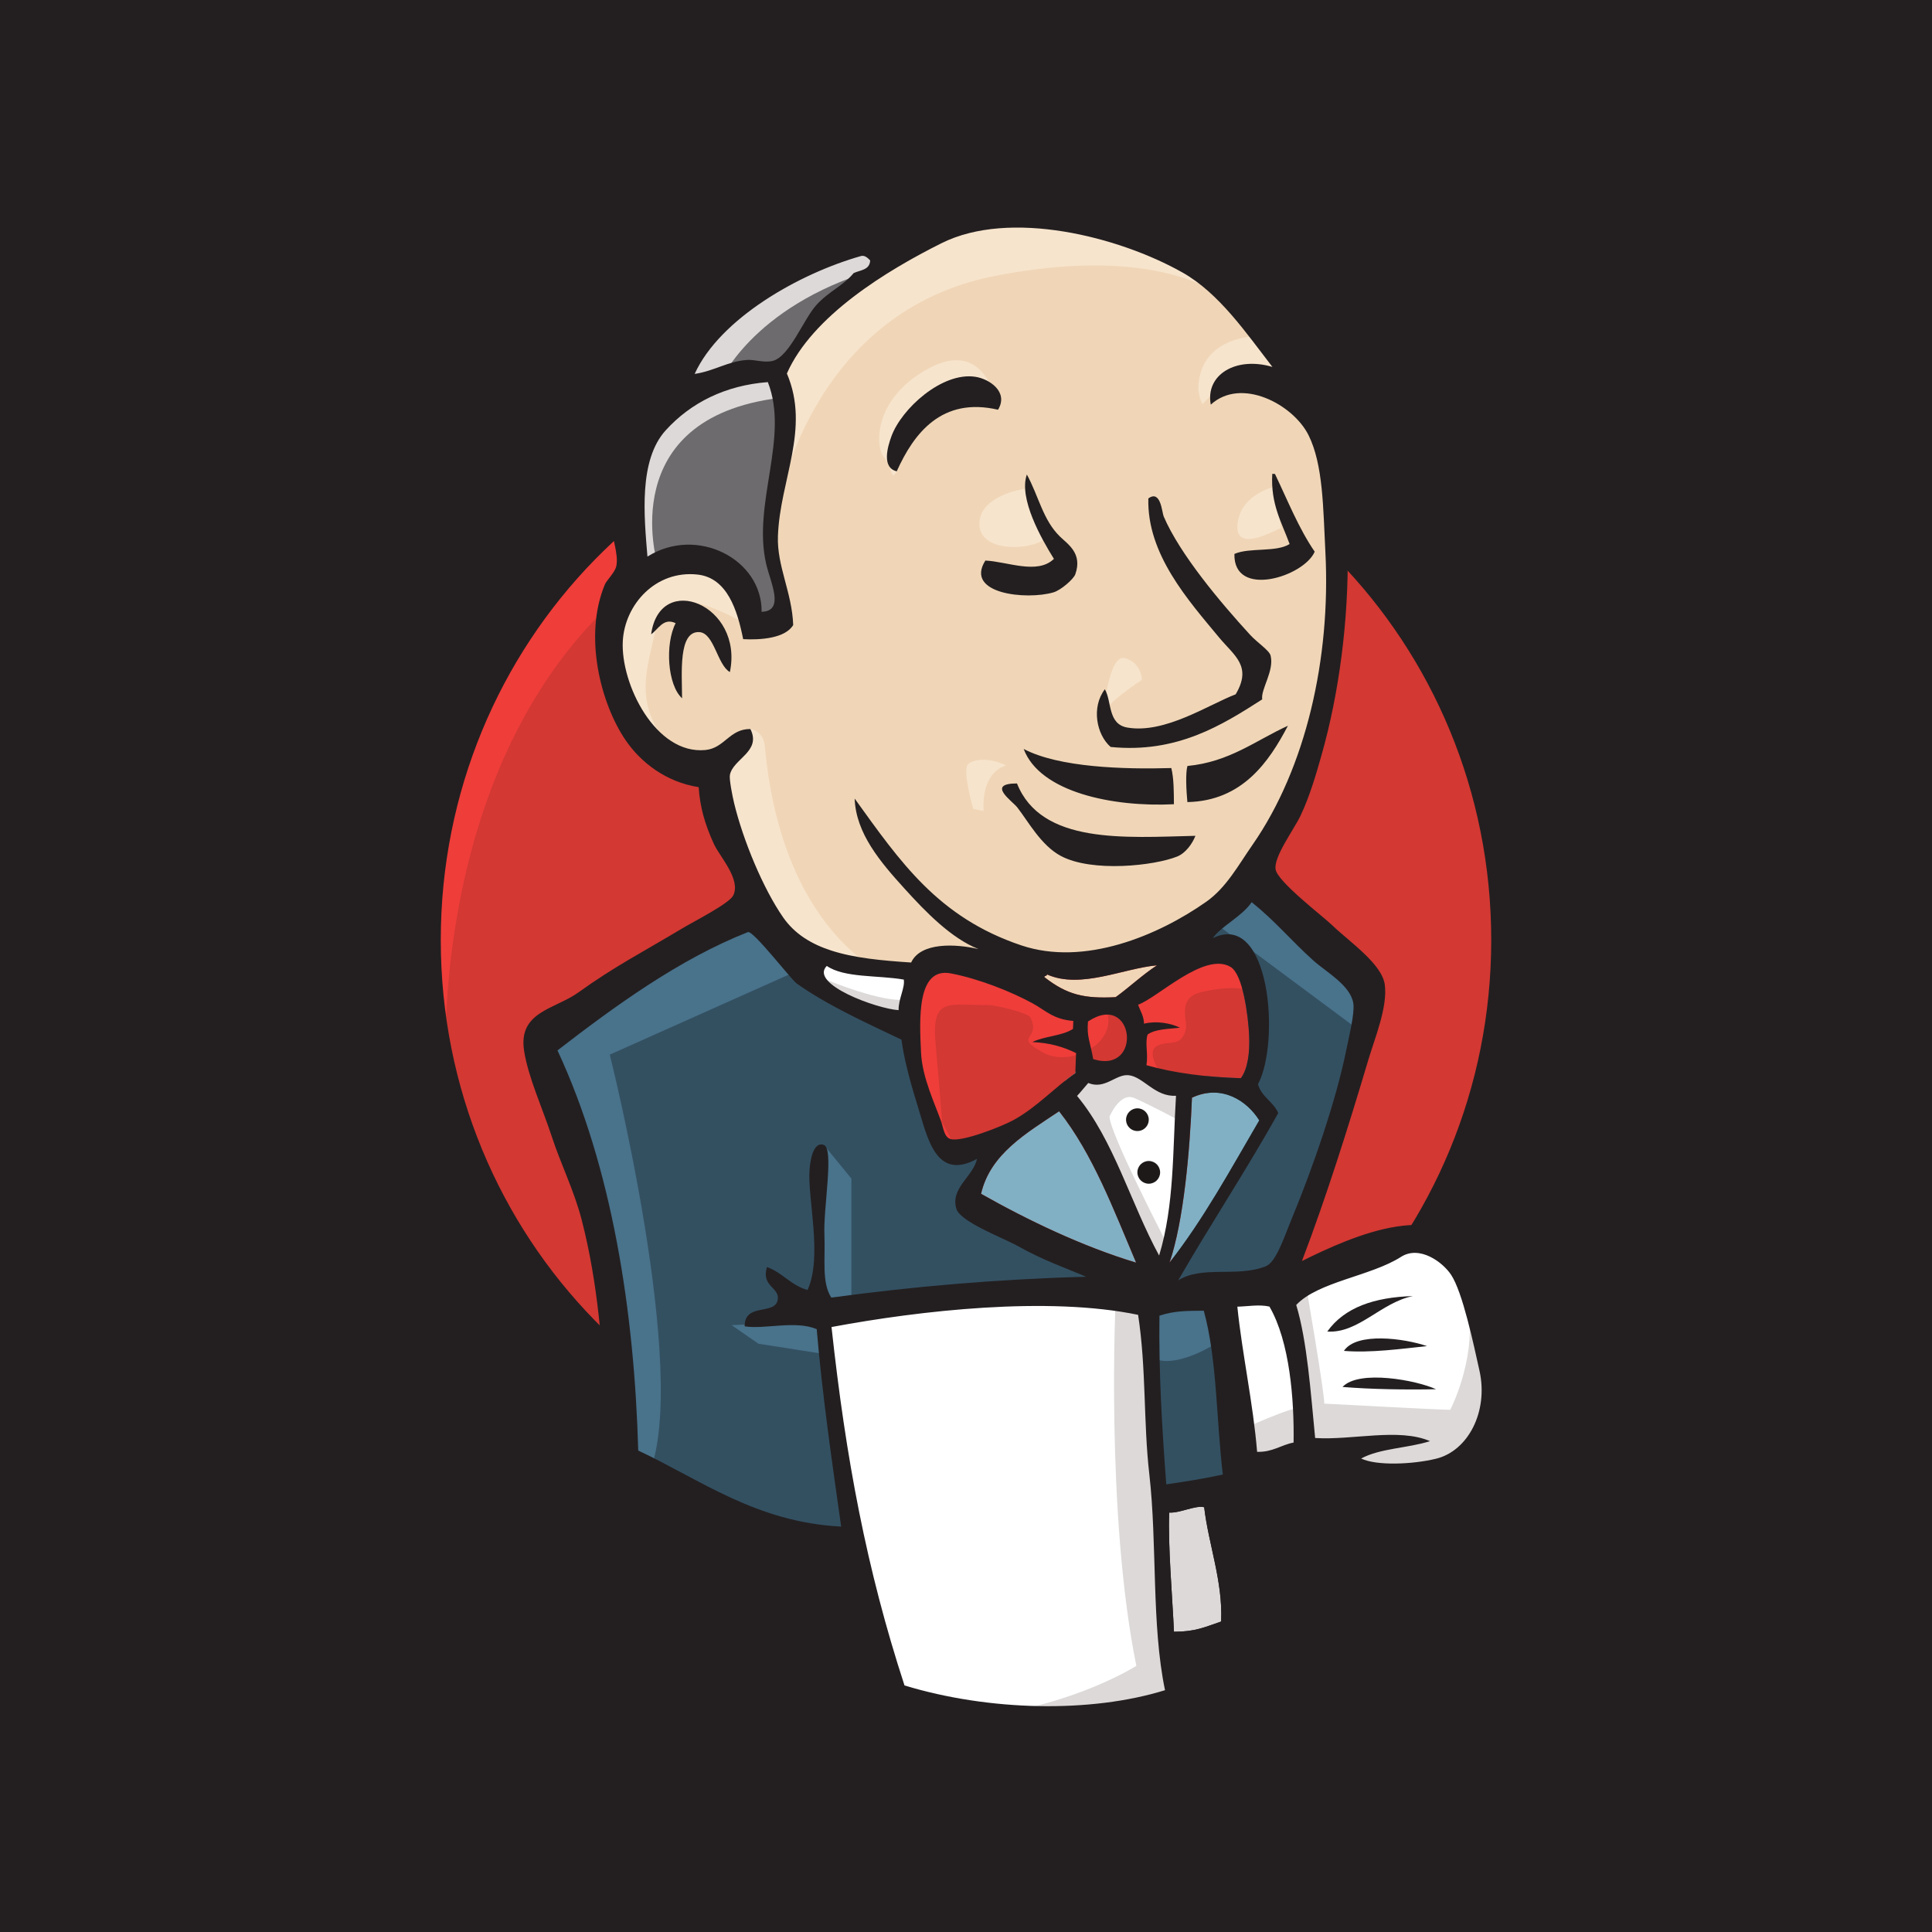
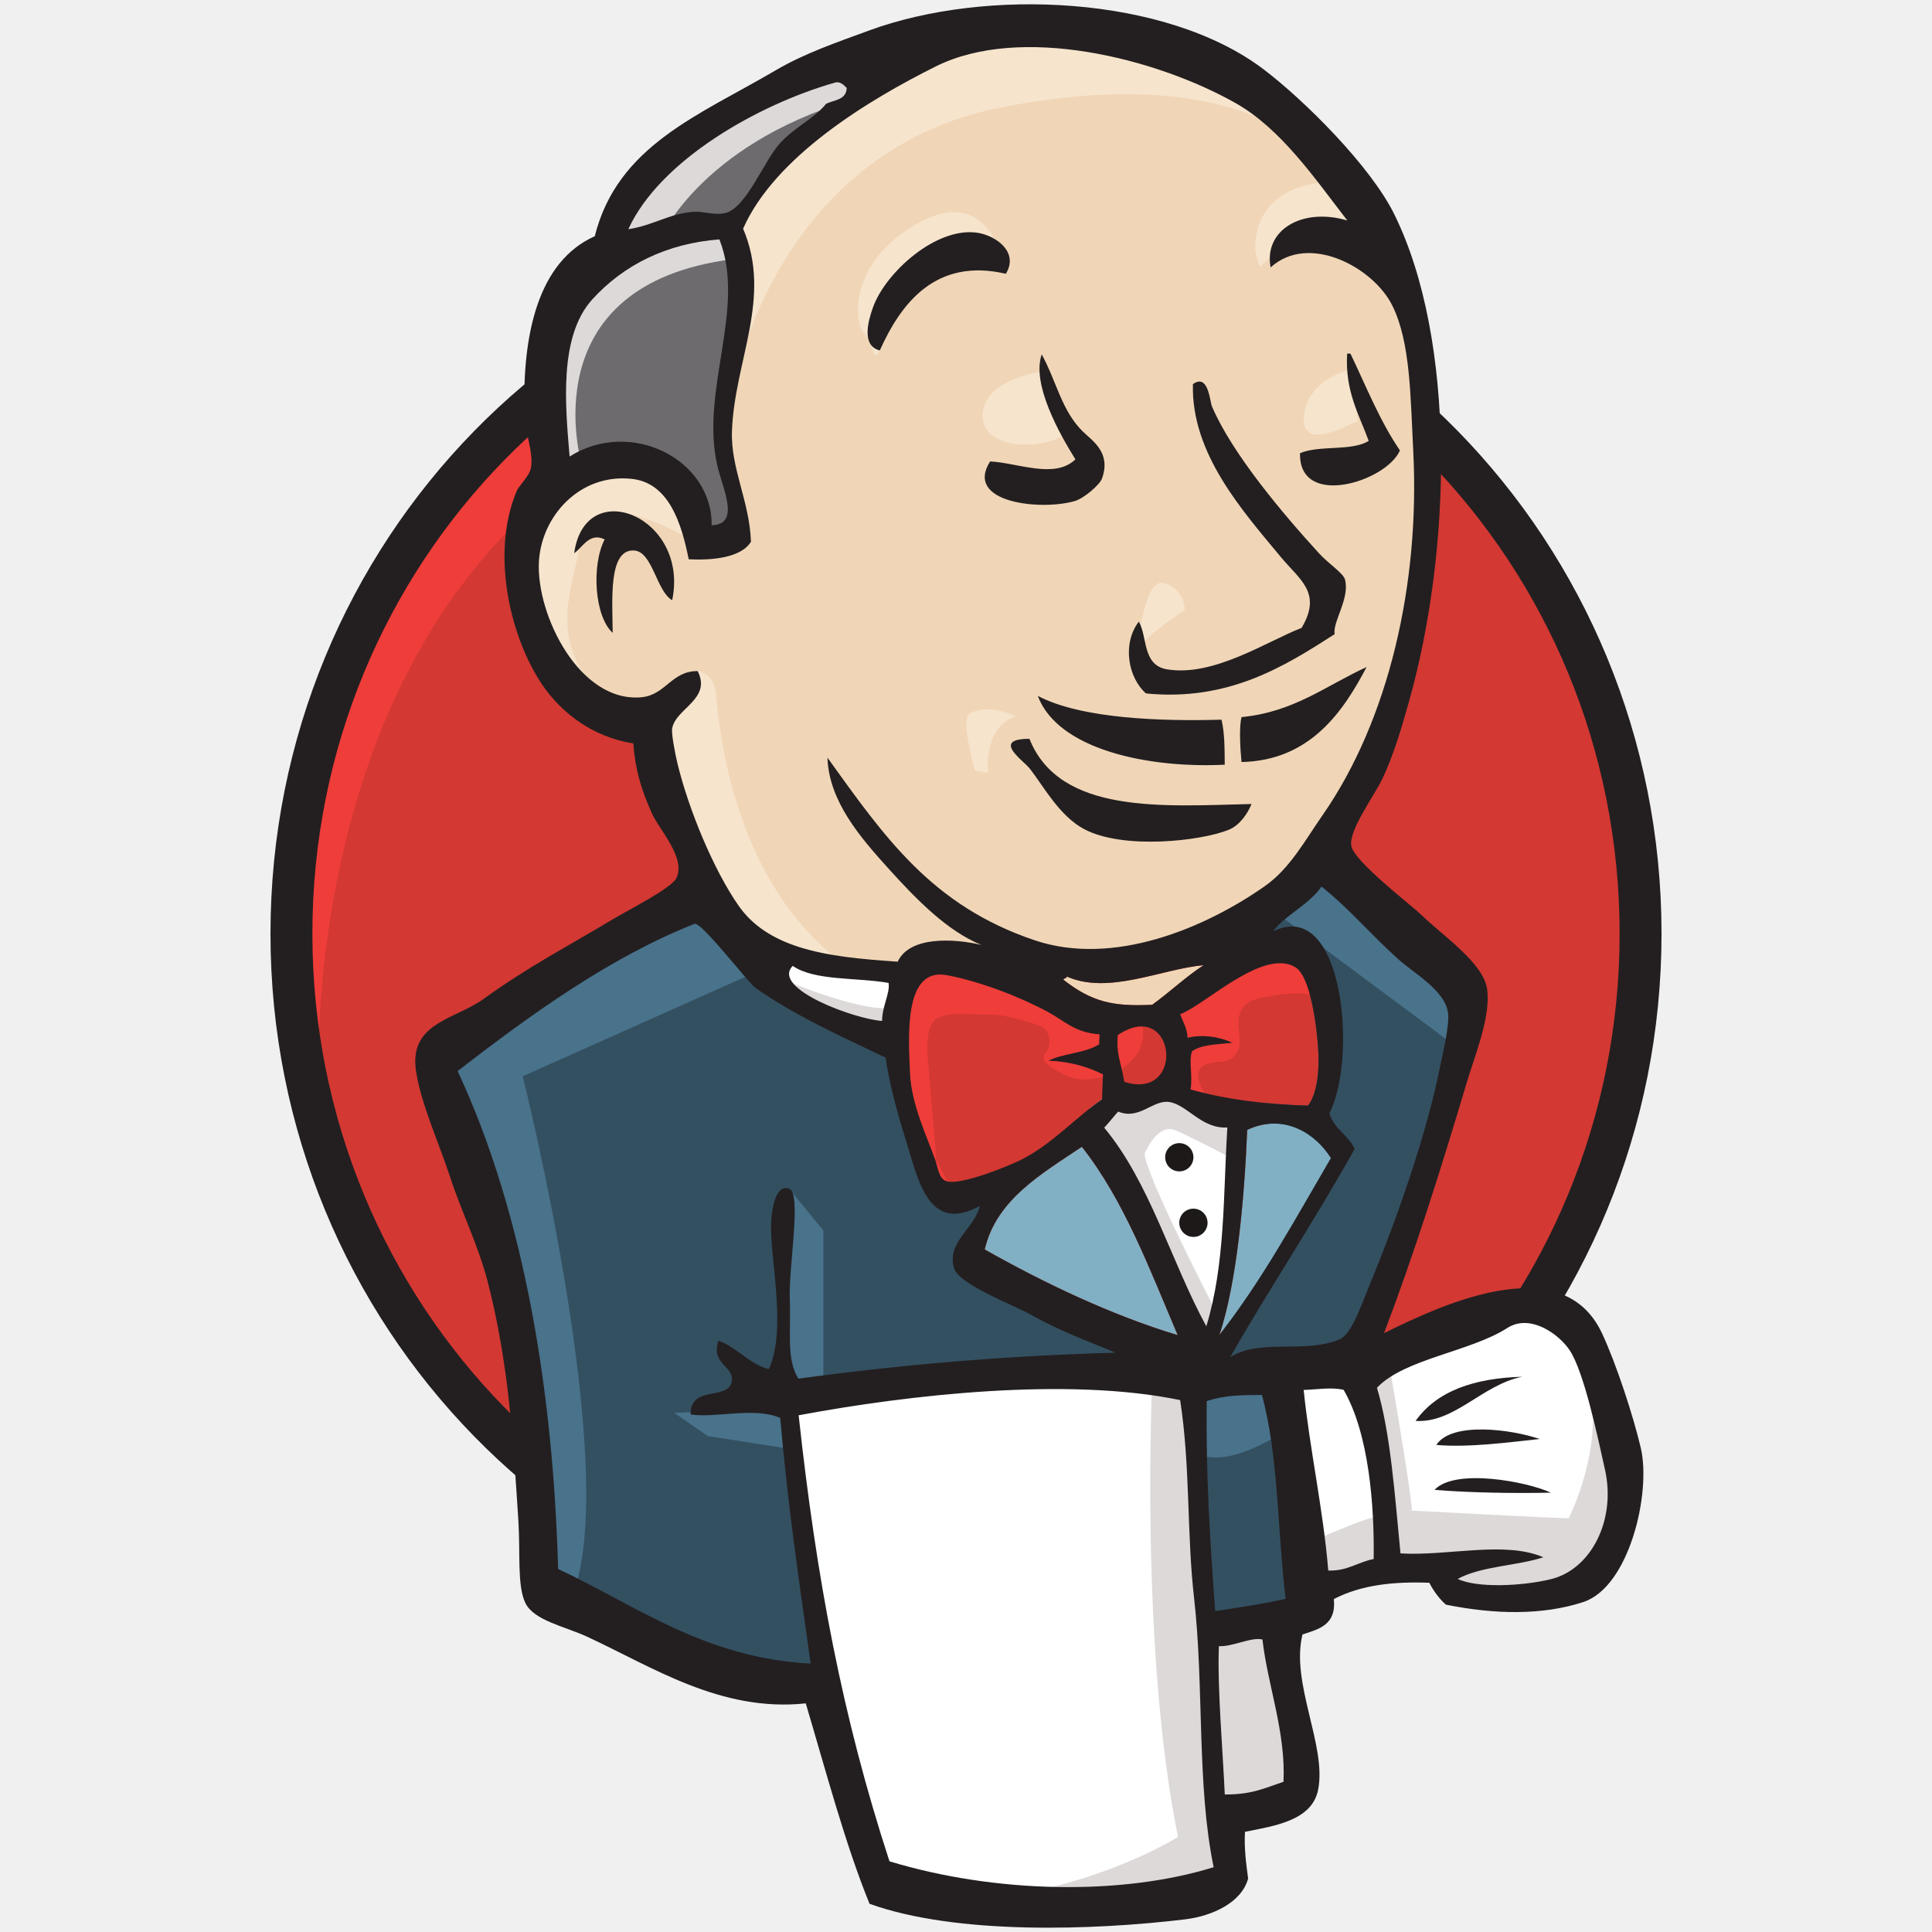
- <svg xmlns="http://www.w3.org/2000/svg" height="100pt" viewBox="0 0 100 100" width="100pt">
-   <path d="m0 0h100v100h-100z" fill="#231f20" />
-   <path d="m78.058 48.55c0 15.85-12.562 28.699-28.058 28.699-15.495 0-28.057-12.849-28.057-28.699s12.562-28.699 28.057-28.699c15.496 0 28.058 12.849 28.058 28.699" fill="#d33833" />
-   <path d="m23.087 55.658s-2.031-29.928 25.545-30.783l-1.923-3.207-14.964 5.024-4.276 4.917-3.741 7.161-2.138 8.337.641 5.558" fill="#ef3d3a" />
-   <path d="m30.783 28.972c-4.922 5.037-7.969 11.992-7.969 19.685 0 7.692 3.047 14.647 7.969 19.684 4.926 5.035 11.713 8.143 19.217 8.143s14.292-3.108 19.217-8.143c4.922-5.037 7.969-11.992 7.969-19.684 0-7.693-3.047-14.648-7.969-19.685-4.925-5.035-11.712-8.142-19.217-8.143-7.504.001-14.291 3.108-19.217 8.143zm-1.245 40.587c-5.232-5.351-8.467-12.745-8.467-20.902 0-8.158 3.235-15.551 8.466-20.902 5.231-5.352 12.471-8.669 20.463-8.668 7.992-.001 15.233 3.316 20.462 8.668 5.233 5.351 8.468 12.745 8.467 20.902 0 8.157-3.234 15.551-8.467 20.902-5.229 5.351-12.47 8.668-20.462 8.668s-15.232-3.317-20.462-8.668z" fill="#231f20" />
-   <path d="m61.811 48.709-4.275.641-5.772.642-3.741.106-3.634-.106-2.779-.856-2.459-2.671-1.924-5.452-.427-1.176-2.565-.854-1.497-2.459-1.069-3.527 1.176-3.1 2.779-.962 2.245 1.069 1.068 2.352 1.283-.214.428-.534-.428-2.459-.107-3.1.642-4.275-.025-2.442 1.949-3.116 3.42-2.458 5.985-2.566 6.627.962 5.772 4.169 2.672 4.276 1.711 3.099.427 7.696-1.282 6.627-2.352 5.879-2.244 3.099" fill="#f0d6b7" />
-   <path d="m58.177 67.2-15.285.642v2.565l1.283 8.978-.641.749-10.689-3.635-.748-1.282-1.069-12.078-2.458-7.269-.535-1.71 8.551-5.878 2.672-1.069 2.352 2.886 2.031 1.817 2.351.748 1.069.321 1.283 5.558.961 1.176 2.459-.856-1.71 3.314 9.299 4.382-1.176.642" fill="#335061" />
-   <path d="m32.845 29.897 2.779-.962 2.245 1.069 1.068 2.352 1.283-.214.321-1.283-.642-2.458.642-5.879-.535-3.207 1.924-2.244 4.169-3.314-1.176-1.603-5.879 2.886-2.458 1.924-1.39 2.993-2.137 2.886-.641 3.42z" fill="#6d6b6d" />
-   <path d="m37.227 19.85s1.604-3.955 8.017-5.879c0 0 .32-1.389.32-1.389l-6.947 2.672-2.672 2.672-1.176 2.138zm-3.206 9.299s-2.245-7.482 6.306-8.551l-.321-1.283-5.879 1.39-1.71 5.558.428 3.634z" fill="#dcd9d8" />
-   <path d="m37.441 39.089 1.399-1.356s.632.074.738.822c.107.748.428 7.482 5.024 11.116.419.332-3.42-.535-3.42-.535l-3.421-5.343m19.347-6.734s.25-3.24 1.123-2.991c.872.249.872 1.122.872 1.122s-2.119 1.37-1.995 1.869zm8.872-11.865s-1.763.372-1.924 1.924c-.163 1.553 1.924.321 2.244.214m-13.254-2.031s-2.351.321-2.351 1.817 2.672 1.39 3.421.749m-15.606 4.382s-4.062-2.459-4.489-.107c-.428 2.352-1.39 4.061.641 6.52l-1.39-.428-1.283-3.313-.427-3.207 2.459-2.565 2.778.214 1.604 1.282zm1.924-6.734s1.817-9.406 11.009-11.223c7.568-1.496 11.543.321 13.04 2.031 0 0-6.734-8.016-13.147-5.558s-11.116 6.947-11.009 9.833c.182 4.915.107 4.917.107 4.917zm24.797-8.124s-3.099-.106-3.206 2.673c0 0 0 .427.214.855 0 0 2.458-2.779 3.954-1.283" fill="#f7e4cd" />
-   <path d="m51.658 21.208s-.533-4.266-4.17-1.785c-2.352 1.603-2.138 3.848-1.71 4.275.428.428.311 1.289.637.698.325-.591.218-2.515 1.394-3.049 1.175-.535 3.103-1.132 3.849-.139z" fill="#f7e4cd" />
-   <path d="m41.609 50.098-10.047 4.49s4.169 16.567 2.031 21.698l-1.496-.534-.108-6.307-2.778-11.971-1.176-3.314 10.475-7.054zm1.033 9.164 1.426 1.739v6.413h-1.71s-.214-4.489-.214-5.024c0-.534.214-2.458.214-2.458m.32 8.444-4.809.214 1.389.962 3.42.534" fill="#49728b" />
-   <path d="m59.139 67.307 3.955-.107.962 9.834-4.062.534z" fill="#335061" />
-   <path d="m60.208 67.307 5.985-.32s2.459-6.2 2.459-6.52c0 0 2.138-8.979 2.138-8.979l-4.81-5.023-.962-.855-2.566 2.565v9.94z" fill="#335061" />
-   <path d="m62.88 66.559-3.741.748.534 2.993c1.39.642 3.741-1.069 3.741-1.069m-.427-21.377 7.482 5.559.213-2.566-5.664-5.237z" fill="#49728b" />
-   <path d="m46.388 88.365-2.213-8.98-1.101-6.626-.182-4.918 10.016-.533 6.231-.001-.566 11.224.962 8.658-.108 1.603-8.122.641z" fill="#fff" />
-   <path d="m57.749 67.2s-.534 11.116 1.069 19.026c0 0-3.207 2.031-7.91 2.565l8.979-.32 1.069-.642-1.283-17.529-.32-3.741" fill="#dcd9d8" />
-   <path d="m64.238 76.18 4.168-1.176 7.91-.427 1.176-3.635-2.138-6.306-2.458-.32-3.421 1.068-3.282 1.603-1.742-.32-1.358.533" fill="#fff" />
-   <path d="m64.162 74.041s2.779-1.282 3.207-1.175l-1.176-5.879 1.39-.534s.962 5.557.962 6.199c0 0 5.985.32 6.52.32 0 0 1.282-2.458.962-5.023l1.175 3.42.107 1.924-1.71 2.565-1.924.428-3.206-.107-1.069-1.389-3.741.534-1.176.428" fill="#dcd9d8" />
-   <path d="m59.962 66.453-2.351-5.985-2.459-3.527s.535-1.497 1.283-1.497h2.458l2.352.856-.214 3.954z" fill="#fff" />
-   <path d="m60.422 64.421s-2.993-5.771-2.993-6.626c0 0 .534-1.283 1.282-.962.749.32 2.352 1.175 2.352 1.175v-2.03l-3.634-.749-2.459.321 4.169 9.833.855.108" fill="#dcd9d8" />
-   <path d="m47.35 50.314-2.961-.322-2.78-.856v.962l1.358 1.498 4.276 1.924" fill="#fff" />
-   <path d="m42.572 50.634s3.313 1.39 4.382 1.069l.106 1.281-2.992-.64-1.817-1.282z" fill="#dcd9d8" />
-   <path d="m64.226 55.808c-1.814-.053-3.452-.269-4.887-.673.098-.589-.085-1.166.062-1.59.399-.288 1.07-.283 1.674-.35-.523-.258-1.257-.359-1.86-.211-.014-.408-.197-.661-.308-.98 1.019-.365 3.427-2.75 4.781-1.96.645.376.919 2.522.969 3.566.042.866-.078 1.739-.431 2.198" fill="#d33833" />
-   <path d="m64.226 55.808c-1.814-.053-3.452-.269-4.887-.673.098-.589-.085-1.166.062-1.59.399-.288 1.07-.283 1.674-.35-.523-.258-1.257-.359-1.86-.211-.014-.408-.197-.661-.308-.98 1.019-.365 3.427-2.75 4.781-1.96.645.376.919 2.522.969 3.566.042.866-.078 1.739-.431 2.198z" fill="none" />
-   <path d="m55.553 52.843c-.004.137-.01.276-.016.414-.566.372-1.48.367-2.102.68.917.04 1.638.261 2.262.572l-.041 1.037c-1.038.71-1.986 1.769-3.208 2.435-.578.315-2.606 1.126-3.221.983-.347-.081-.379-.513-.518-.92-.296-.871-.978-2.257-1.038-3.569-.075-1.657-.243-4.432 1.542-4.091 1.44.274 3.116.938 4.231 1.547.681.372 1.076.833 2.109.912z" fill="#d33833" />
-   <path d="m55.553 52.843c-.004.137-.01.276-.016.414-.566.372-1.48.367-2.102.68.917.04 1.638.261 2.262.572l-.041 1.037c-1.038.71-1.986 1.769-3.208 2.435-.578.315-2.606 1.126-3.221.983-.347-.081-.379-.513-.518-.92-.296-.871-.978-2.257-1.038-3.569-.075-1.657-.243-4.432 1.542-4.091 1.44.274 3.116.938 4.231 1.547.681.372 1.076.833 2.109.912z" fill="none" />
-   <path d="m60.069 55.551s-.748-1.069-.214-1.39c.534-.32 1.069.001 1.39-.534.321-.534 0-.855.107-1.496s.642-.749 1.176-.855c.534-.107 2.031-.321 2.244.214l-.641-1.924-1.283-.428-4.062 2.352-.213 1.175v2.352m-9.727 4.061c-.129-1.668-.264-3.334-.416-5-.226-2.488.598-2.054 2.755-2.054.329 0 2.028.393 2.15.641.583 1.191-.975.926.672 1.824 1.389.758 3.845-.46 3.283-2.145-.314-.374-1.637-.116-2.111-.362l-2.505-1.299c-1.063-.551-3.518-1.354-4.651-.584-2.87 1.952.181 6.829 1.205 8.865" fill="#ef3d3a" />
-   <path d="m51.658 21.208c-2.913-.678-4.36 1.22-5.243 3.188-.789-.191-.475-1.264-.276-1.81.522-1.434 2.623-3.343 4.34-3.084.739.111 1.739.787 1.179 1.706zm14.195 3.318.138.005c.658 1.368 1.228 2.817 2.058 4.024-.556 1.296-4.212 2.442-4.156.116.791-.346 2.156-.071 2.857-.512-.405-1.113-.99-2.06-.897-3.633zm-12.703.035c.625 1.145.828 2.349 1.716 3.214.4.39 1.177.865.792 1.948-.09.256-.748.825-1.129.937-1.388.41-4.622.085-3.527-1.646 1.148.054 2.691.746 3.549-.087-.659-1.054-1.833-3.138-1.401-4.366zm12.182 11.638c-2.09 1.343-4.421 2.803-7.845 2.464-.732-.636-1.011-2.052-.3-2.987.37.636.137 1.807 1.168 1.983 1.944.332 4.205-1.189 5.603-1.721.867-1.461-.075-1.999-.855-2.939-1.598-1.927-3.743-4.315-3.665-7.2.646-.468.702.715.794.931.835 1.953 2.936 4.451 4.469 6.123.376.412.996.807 1.065 1.079.199.792-.517 1.741-.434 2.267m-27.554-1.413c-.655-.374-.811-2.021-1.58-2.068-1.099-.067-.898 2.136-.894 3.425-.756-.686-.89-2.802-.334-3.887-.634-.311-.917.343-1.267.573.451-3.28 4.798-1.521 4.076 1.957m28.883 2.779c-.972 1.852-2.349 3.892-5.203 3.951-.058-.598-.103-1.508.003-1.869 2.182-.209 3.529-1.32 5.2-2.082zm-13.676 1.201c1.82.958 5.166 1.06 7.641.988.133.542.13 1.212.135 1.873-3.181.159-6.942-.628-7.776-2.861zm-.347 1.785c1.26 3.162 5.587 2.798 9.236 2.711-.16.41-.508.895-.941 1.07-1.17.476-4.395.837-6.019-.025-1.03-.547-1.691-1.784-2.255-2.509-.272-.35-1.629-1.245-.021-1.247" fill="#231f20" />
-   <path d="m65.18 57.989c-1.478 2.531-2.891 5.13-4.645 7.363.735-2.162 1.05-5.778 1.161-8.536 1.537-.719 2.854.163 3.484 1.173z" fill="#81b0c4" />
-   <path d="m73.131 67.085c-1.655.331-2.817 1.939-4.431 1.836.887-1.25 2.442-1.778 4.431-1.836zm.73 2.589c-1.349.143-2.932.361-4.3.248.647-.989 3.142-.647 4.3-.248zm.467 2.232c-1.515.033-3.399.003-4.839-.118.852-.915 3.856-.34 4.839.118z" fill="#231f20" />
-   <path d="m62.329 78.014c.217 1.904.971 3.832.877 5.916-.838.283-1.319.53-2.442.529-.08-1.772-.317-4.48-.246-6.169.553.037 1.367-.394 1.811-.276z" fill="#dcd9d8" />
-   <path d="m59.885 49.966c-.76.497-1.409 1.117-2.139 1.647-1.621.081-2.505-.112-3.696-1.042.02-.075.139-.042.144-.133 1.734.772 3.94-.316 5.691-.472" fill="#f0d6b7" />
-   <path d="m50.779 61.791c.476-2.065 2.344-3.135 4.04-4.272 1.75 2.221 2.815 5.078 3.987 7.835-2.77-.835-5.6-2.19-8.027-3.563z" fill="#81b0c4" />
-   <path d="m60.519 78.29c-.071 1.689.166 4.397.245 6.169 1.123.001 1.604-.246 2.442-.529.095-2.084-.66-4.012-.877-5.916-.444-.118-1.258.313-1.81.276zm-17.48-9.603c.74 6.806 1.812 12.526 3.778 18.552 4.365 1.326 9.627 1.441 13.484.245-.708-3.401-.398-7.542-.812-11.172-.312-2.728-.153-5.473-.581-8.256-4.675-.972-11.282-.227-15.869.631zm16.974-.588c-.039 2.923.131 5.806.354 8.732 1.122-.168 1.884-.281 2.926-.509-.338-2.818-.296-5.988-.986-8.48-.797.008-1.499-.009-2.294.257zm5.693-.471c-.532-.122-1.152-.005-1.661.005.239 2.383.819 5.012 1.023 7.513.801.025 1.229-.353 1.888-.48.035-2.195-.193-5.22-1.25-7.038zm8.621 7.876c1.669-.405 2.718-2.449 2.252-4.549-.314-1.411-.872-4.067-1.469-4.97-.441-.667-1.637-1.541-2.593-.93-1.554.996-4.291 1.284-5.424 2.489.568 1.891.744 4.49.979 6.887 1.941.122 4.329-.534 5.944.162-1.127.365-2.59.367-3.563.9.796.384 2.659.306 3.874.011zm-15.521-10.15c-1.172-2.757-2.237-5.614-3.987-7.835-1.696 1.137-3.564 2.207-4.04 4.272 2.427 1.373 5.257 2.728 8.027 3.563zm2.89-8.537c-.111 2.757-.426 6.374-1.161 8.535 1.754-2.232 3.167-4.832 4.645-7.362-.63-1.011-1.947-1.893-3.484-1.173zm-3.276-1.164c-.664-.072-1.228.763-2.092.402-.197.219-.377.456-.579.67 1.908 2.298 2.774 5.559 4.247 8.261.791-2.595.7-5.438.874-8.27-1.086.069-1.689-.982-2.45-1.063zm-2.106-2.78c-.071.787.112 1.045.271 1.947 2.587.809 2.135-3.552-.271-1.947zm-2.87-.942c-1.115-.61-2.79-1.274-4.23-1.548-1.786-.342-1.618 2.435-1.542 4.091.059 1.312.741 2.699 1.038 3.57.139.407.17.839.518.919.614.143 2.642-.667 3.22-.983 1.222-.666 2.171-1.724 3.209-2.435.013-.345.026-.691.04-1.037-.624-.31-1.345-.531-2.261-.571.621-.313 1.535-.309 2.102-.681.005-.138.011-.276.016-.413-1.034-.079-1.428-.54-2.11-.912zm-10.65-1.935c-.926.939 2.595 2.22 3.717 2.289-.007-.595.338-1.155.269-1.582-1.332-.233-3.081-.079-3.986-.707zm11.4.441c-.005.092-.124.058-.144.133 1.191.931 2.075 1.123 3.696 1.043.731-.53 1.379-1.151 2.14-1.648-1.752.157-3.957 1.245-5.692.472zm10.464 3.173c-.05-1.044-.324-3.19-.97-3.566-1.354-.791-3.761 1.596-4.781 1.96.111.319.294.572.308.981.604-.149 1.338-.047 1.861.21-.604.068-1.275.063-1.675.351-.146.423.036 1-.061 1.589 1.434.405 3.073.62 4.887.673.352-.459.472-1.332.43-2.198zm-23.422-2.705c-.29-.208-2.256-2.766-2.525-2.659-3.558 1.403-6.884 3.829-9.856 6.123 2.834 6.081 3.978 13.531 4.18 20.711 3.246 1.519 6.098 3.708 10.503 3.936-.51-3.607-.976-6.825-1.265-10.22-1.107-.467-2.695.021-3.73-.145-.009-1.248 1.582-.547 1.714-1.386.1-.635-.875-.683-.558-1.683.81.294 1.236.944 2.099 1.189.789-1.727-.011-4.781.103-6.224.021-.271.135-1.501.742-1.286.537.191-.031 3.272.028 4.638.054 1.258-.152 2.475.357 3.265 4.258-.58 8.583-.954 13.189-1.08-1.013-.435-2.217-.846-3.537-1.59-.715-.404-2.971-1.243-3.177-1.922-.329-1.083.864-1.66 1.068-2.589-2.149 1.173-2.568-1.123-3.076-2.748-.461-1.473-.723-2.573-.836-3.423-1.851-.882-3.83-1.776-5.423-2.907zm21.542-2.35c2.964-1.437 3.498 5.371 2.336 7.565.179.654.797.904 1.049 1.492-1.654 2.963-3.491 5.729-5.178 8.657 1.255-.782 3.048-.14 4.525-.725.54-.213.931-1.449 1.34-2.438 1.125-2.721 2.305-6.151 2.831-8.748.118-.591.441-1.88.369-2.407-.129-.942-1.408-1.641-2.059-2.224-1.199-1.077-1.953-2.024-3.204-3.031-.507.748-1.595 1.251-2.009 1.859zm-28.32-26.283c-1.413 1.553-1.117 4.465-.946 6.537 2.553-1.607 5.941.126 5.909 2.858 1.218-.033.455-1.523.235-2.482-.721-3.135 1.214-6.541.087-9.407-2.186.166-3.982 1.059-5.285 2.494zm10.105-9.019c-3.197.906-7.295 3.229-8.608 6.101 1.017-.148 1.723-.661 2.726-.724.38-.025.877.159 1.313.051.868-.216 1.601-2.164 2.257-2.888.638-.708 1.406-1.01 1.932-1.656.337-.163.836-.151.856-.658-.147-.157-.301-.276-.476-.226zm16.643.852c-3.318-1.872-8.936-3.28-12.465-1.521-2.849 1.421-6.699 3.77-8.012 6.748 1.226 2.874-.363 5.506-.464 8.424-.054 1.552.731 2.907.791 4.597-.42.692-1.702.777-2.59.73-.298-1.495-.821-3.175-2.361-3.344-2.178-.238-3.77 1.565-3.869 3.449-.117 2.215 1.701 5.887 4.279 5.632.995-.098 1.241-1.097 2.325-1.086.588 1.173-.907 1.541-1.061 2.381-.04.216.124 1.064.22 1.461.468 1.934 1.512 4.438 2.539 5.911.597.856 1.458 1.379 2.481 1.711 1.21.394 2.647.522 4.141.622.492-1.061 2.305-.973 3.487-.696-1.416-.561-2.733-1.92-3.824-3.124-1.253-1.38-2.522-2.862-2.586-4.666 2.368 3.285 4.325 6.155 8.631 7.6 3.259 1.093 7.064-.501 9.567-2.259 1.039-.731 1.659-1.891 2.398-2.952 2.763-3.975 4.052-9.648 3.769-15.146-.117-2.268-.112-4.528-.873-6.053-.795-1.596-3.484-3.023-5.059-1.58-.292-1.551 1.309-2.511 3.19-1.952-1.341-1.732-2.748-3.811-4.654-4.887zm6.182 51.166c2.594-1.289 7.439-3.469 9.065.005.6 1.281 1.303 3.446 1.614 4.768.439 1.865-.476 5.786-2.393 6.412-1.693.553-3.669.519-5.709.109-.24-.2-.508-.548-.695-.911-1.456-.056-2.82.079-3.97.677.109 1.077-.62 1.25-1.303 1.472-.506 2.008 1.013 4.63.649 6.46-.259 1.305-1.863 1.506-3.043 1.75-.038.725.052 1.33.132 1.943-.269.994-1.479 1.559-2.625 1.698-3.771.453-9.496.657-13.122-.648-1.012-2.482-1.81-5.502-2.653-8.336-3.537.378-6.398-1.527-9.095-2.774-.934-.433-2.226-.671-2.574-1.415-.339-.72-.2-2.099-.284-3.402-.214-3.327-.397-6.536-1.275-9.943-.395-1.529-1.083-2.879-1.562-4.352-.444-1.365-1.218-3.052-1.421-4.414-.299-2.017 1.601-2.13 2.816-3.004 1.878-1.352 3.353-2.1 5.387-3.32.602-.362 2.419-1.277 2.625-1.698.411-.835-.705-2.013-1.003-2.668-.472-1.035-.718-1.915-.786-2.937-1.706-.269-3-1.285-3.781-2.43-1.293-1.895-2.189-5.401-1.071-8.068.088-.21.526-.623.59-.946.127-.635-.24-1.48-.262-2.155-.118-3.466.586-6.453 2.92-7.498.947-3.774 4.337-5.029 7.532-6.905 1.194-.701 2.51-1.149 3.87-1.649 4.876-1.794 12.358-1.457 16.406 1.604 1.716 1.299 4.459 4.039 5.44 6.023 2.592 5.239 2.408 13.994.595 20.366-.243.856-.597 2.113-1.09 3.141-.344.718-1.414 2.154-1.284 2.787.134.655 2.438 2.405 2.932 2.882.89.858 2.581 1.998 2.718 3.081.147 1.152-.508 2.729-.841 3.842-1.108 3.713-2.191 7.144-3.449 10.453z" fill="#231f20" />
-   <path d="m50.088 39.575c.141-.188.914-.472 1.996.049 0 0-1.282.213-1.175 2.352l-.535-.107s-.552-1.939-.286-2.294z" fill="#f7e4cd" />
-   <path d="m59.46 57.955c0 .21-.113.404-.294.509-.182.105-.406.105-.588 0s-.294-.299-.294-.509c0-.324.263-.588.588-.588.324 0 .588.264.588.588zm.588 2.726c-.001.325-.264.588-.589.588-.325-.001-.588-.264-.588-.589s.264-.588.589-.587c.324 0 .587.263.587.588" fill="#1d1919" />
+ <svg xmlns="http://www.w3.org/2000/svg" width="100" height="100" viewBox="0 0 100 100" fill="none">
+   <path d="M84.916 48.196C84.916 67.92 69.284 83.909 50 83.909C30.718 83.909 15.085 67.92 15.085 48.196C15.085 28.471 30.718 12.482 50 12.482C69.284 12.482 84.916 28.471 84.916 48.196Z" fill="#D33833" />
+   <path d="M16.509 57.041C16.509 57.041 13.981 19.798 48.298 18.734L45.905 14.743L27.283 20.995L21.962 27.114L17.306 36.025L14.646 46.4L15.444 53.316" fill="#EF3D3A" />
+   <path d="M26.086 23.832C19.961 30.1 16.169 38.755 16.169 48.329C16.169 57.901 19.961 66.556 26.086 72.824C32.216 79.09 40.662 82.957 50 82.957C59.338 82.957 67.785 79.09 73.914 72.824C80.039 66.556 83.831 57.901 83.831 48.329C83.831 38.755 80.039 30.1 73.914 23.832C67.785 17.567 59.34 13.7 50 13.699C40.662 13.7 32.216 17.567 26.086 23.832V23.832ZM24.537 74.34C18.026 67.681 14 58.48 14 48.329C14 38.177 18.026 28.977 24.535 22.318C31.045 15.658 40.055 11.53 50 11.531C59.946 11.53 68.956 15.658 75.463 22.318C81.976 28.977 86.001 38.178 86 48.329C86 58.48 81.976 67.681 75.463 74.34C68.956 80.999 59.946 85.126 50 85.126C40.055 85.126 31.045 80.999 24.537 74.34Z" fill="#231F20" />
+   <path d="M64.698 48.393L59.378 49.191L52.195 49.99L47.54 50.122L43.017 49.99L39.559 48.925L36.499 45.601L34.105 38.816L33.574 37.353L30.381 36.29L28.519 33.23L27.188 28.841L28.652 24.983L32.11 23.786L34.904 25.116L36.233 28.043L37.829 27.777L38.362 27.113L37.829 24.052L37.696 20.195L38.495 14.875L38.464 11.836L40.889 7.958L45.145 4.9L52.593 1.706L60.84 2.904L68.023 8.091L71.348 13.413L73.477 17.269L74.009 26.846L72.413 35.093L69.486 42.409L66.694 46.266" fill="#F0D6B7" />
+   <path d="M60.176 71.404L41.155 72.203V75.395L42.751 86.567L41.954 87.499L28.652 82.976L27.721 81.381L26.391 66.35L23.332 57.305L22.666 55.177L33.307 47.862L36.632 46.532L39.559 50.123L42.087 52.384L45.012 53.315L46.343 53.715L47.939 60.631L49.135 62.095L52.195 61.029L50.067 65.153L61.639 70.606L60.176 71.405" fill="#335061" />
+   <path d="M28.652 24.983L32.11 23.786L34.904 25.116L36.233 28.043L37.83 27.777L38.229 26.18L37.43 23.122L38.229 15.806L37.563 11.815L39.957 9.022L45.145 4.898L43.682 2.904L36.366 6.495L33.307 8.889L31.578 12.614L28.918 16.205L28.12 20.461L28.652 24.983Z" fill="#6D6B6D" />
+   <path d="M34.105 12.481C34.105 12.481 36.101 7.559 44.081 5.165L44.48 3.436L35.835 6.761L32.51 10.086L31.046 12.747L34.105 12.481ZM30.115 24.052C30.115 24.052 27.322 14.742 37.963 13.411L37.563 11.815L30.247 13.545L28.119 20.461L28.652 24.983L30.115 24.052Z" fill="#DCD9D8" />
+   <path d="M34.371 36.422L36.112 34.735C36.112 34.735 36.899 34.827 37.031 35.758C37.164 36.688 37.563 45.068 43.283 49.591C43.804 50.004 39.027 48.925 39.027 48.925L34.77 42.276L34.371 36.422ZM58.845 33.896C58.845 33.896 59.157 29.864 60.243 30.174C61.328 30.484 61.328 31.57 61.328 31.57C61.328 31.57 58.691 33.275 58.845 33.896ZM69.886 19.131C69.886 19.131 67.692 19.594 67.492 21.525C67.289 23.458 69.886 21.924 70.284 21.791L69.886 19.131ZM53.791 19.264C53.791 19.264 50.865 19.663 50.865 21.525C50.865 23.387 54.19 23.255 55.122 22.457L53.791 19.264ZM35.702 27.91C35.702 27.91 30.647 24.85 30.115 27.777C29.583 30.704 28.386 32.831 30.913 35.891L29.183 35.358L27.587 31.235L27.055 27.244L30.115 24.052L33.572 24.319L35.568 25.914L35.702 27.91ZM38.096 19.53C38.096 19.53 40.357 7.825 51.796 5.564C61.214 3.702 66.16 5.964 68.023 8.091C68.023 8.091 59.643 -1.884 51.663 1.175C43.682 4.234 37.83 9.82 37.963 13.411C38.189 19.528 38.096 19.53 38.096 19.53V19.53ZM68.954 9.421C68.954 9.421 65.097 9.289 64.964 12.747C64.964 12.747 64.964 13.278 65.231 13.811C65.231 13.811 68.289 10.353 70.151 12.214" fill="#F7E4CD" />
+   <path d="M52.063 14.171C52.063 14.171 51.4 8.862 46.874 11.949C43.947 13.944 44.214 16.738 44.746 17.269C45.279 17.802 45.133 18.873 45.539 18.138C45.943 17.402 45.81 15.008 47.274 14.344C48.736 13.678 51.135 12.935 52.063 14.171V14.171Z" fill="#F7E4CD" />
+   <path d="M39.558 50.122L27.055 55.709C27.055 55.709 32.243 76.326 29.583 82.711L27.721 82.046L27.587 74.198L24.13 59.301L22.666 55.177L35.702 46.399L39.558 50.122ZM40.844 61.526L42.618 63.69V71.67H40.49C40.49 71.67 40.224 66.084 40.224 65.418C40.224 64.754 40.49 62.36 40.49 62.36L40.844 61.526ZM40.888 72.868L34.904 73.134L36.632 74.331L40.888 74.996" fill="#49728B" />
+   <path d="M61.373 71.537L66.294 71.404L67.492 83.642L62.437 84.306L61.373 71.537Z" fill="#335061" />
+   <path d="M62.703 71.537L70.151 71.139C70.151 71.139 73.211 63.424 73.211 63.025L75.872 51.852L69.886 45.601L68.689 44.537L65.496 47.729V60.099L62.703 71.537Z" fill="#335061" />
+   <path d="M66.028 70.606L61.373 71.537L62.037 75.262C63.767 76.061 66.693 73.931 66.693 73.931L66.028 70.606ZM66.161 47.329L75.472 54.247L75.737 51.054L68.689 44.537L66.161 47.329Z" fill="#49728B" />
+   <path d="M45.505 97.742L42.751 86.567L41.381 78.322L41.155 72.202L53.619 71.538L61.373 71.537L60.669 85.505L61.866 96.279L61.731 98.274L51.624 99.071L45.505 97.742Z" fill="white" />
+   <path d="M59.643 71.404C59.643 71.404 58.978 85.237 60.973 95.081C60.973 95.081 56.982 97.608 51.13 98.272L62.304 97.874L63.634 97.075L62.037 75.262L61.639 70.606" fill="#DCD9D8" />
+   <path d="M67.718 82.579L72.905 81.116L82.748 80.584L84.212 76.061L81.551 68.213L78.492 67.815L74.235 69.144L70.151 71.139L67.983 70.741L66.293 71.404" fill="white" />
+   <path d="M67.624 79.917C67.624 79.917 71.082 78.322 71.614 78.455L70.151 71.139L71.881 70.475C71.881 70.475 73.078 77.39 73.078 78.189C73.078 78.189 80.526 78.587 81.192 78.587C81.192 78.587 82.787 75.528 82.389 72.336L83.851 76.592L83.984 78.986L81.856 82.178L79.462 82.711L75.472 82.578L74.142 80.849L69.486 81.514L68.023 82.046" fill="#DCD9D8" />
+   <path d="M62.397 70.475L59.471 63.027L56.411 58.638C56.411 58.638 57.077 56.775 58.008 56.775H61.067L63.993 57.84L63.727 62.76L62.397 70.475Z" fill="white" />
+   <path d="M62.969 67.946C62.969 67.946 59.245 60.764 59.245 59.7C59.245 59.7 59.909 58.104 60.84 58.503C61.772 58.901 63.767 59.965 63.767 59.965V57.439L59.245 56.507L56.185 56.907L61.373 69.143L62.437 69.277" fill="#DCD9D8" />
+   <path d="M46.702 50.391L43.018 49.99L39.558 48.925V50.122L41.248 51.986L46.569 54.38" fill="white" />
+   <path d="M40.756 50.789C40.756 50.789 44.879 52.519 46.209 52.119L46.341 53.713L42.618 52.917L40.357 51.322L40.756 50.789Z" fill="#DCD9D8" />
+   <path d="M67.703 57.228C65.446 57.162 63.407 56.893 61.622 56.39C61.744 55.657 61.516 54.939 61.699 54.411C62.195 54.053 63.03 54.059 63.782 53.976C63.131 53.655 62.218 53.529 61.467 53.713C61.45 53.206 61.222 52.891 61.084 52.494C62.352 52.04 65.349 49.072 67.034 50.055C67.836 50.523 68.177 53.193 68.24 54.492C68.292 55.57 68.142 56.656 67.703 57.228Z" fill="#D33833" />
+   <path d="M56.91 53.538C56.905 53.708 56.898 53.881 56.89 54.053C56.186 54.516 55.049 54.51 54.275 54.899C55.416 54.949 56.313 55.224 57.089 55.611L57.038 56.902C55.747 57.785 54.567 59.103 53.046 59.932C52.327 60.324 49.803 61.333 49.038 61.155C48.606 61.054 48.566 60.517 48.393 60.01C48.025 58.926 47.176 57.202 47.102 55.569C47.008 53.507 46.799 50.053 49.021 50.478C50.813 50.819 52.898 51.645 54.286 52.403C55.133 52.866 55.625 53.44 56.91 53.538V53.538Z" fill="#D33833" />
+   <path d="M62.53 56.908C62.53 56.908 61.599 55.578 62.264 55.178C62.928 54.78 63.594 55.179 63.993 54.514C64.393 53.849 63.993 53.45 64.127 52.652C64.26 51.854 64.926 51.72 65.59 51.588C66.255 51.455 68.118 51.188 68.383 51.854L67.585 49.46L65.988 48.927L60.934 51.854L60.668 53.316V56.243L62.53 56.908ZM48.564 61.297C48.403 59.221 48.235 57.148 48.046 55.075C47.765 51.979 48.79 52.519 51.475 52.519C51.884 52.519 53.998 53.008 54.15 53.316C54.876 54.798 52.937 54.469 54.986 55.586C56.715 56.529 59.771 55.014 59.072 52.917C58.681 52.452 57.035 52.773 56.445 52.466L53.328 50.85C52.005 50.164 48.95 49.165 47.54 50.123C43.968 52.552 47.765 58.621 49.039 61.155" fill="#EF3D3A" />
+   <path d="M52.063 14.171C48.438 13.327 46.638 15.689 45.539 18.138C44.557 17.9 44.948 16.565 45.195 15.885C45.845 14.101 48.459 11.725 50.596 12.048C51.516 12.186 52.76 13.027 52.063 14.171ZM69.728 18.3L69.9 18.306C70.718 20.008 71.428 21.811 72.461 23.313C71.769 24.926 67.219 26.352 67.289 23.458C68.273 23.027 69.972 23.369 70.844 22.82C70.34 21.436 69.612 20.257 69.728 18.3ZM53.92 18.343C54.698 19.768 54.95 21.266 56.055 22.343C56.553 22.828 57.52 23.419 57.041 24.767C56.929 25.085 56.11 25.794 55.636 25.933C53.909 26.443 49.884 26.039 51.247 23.884C52.675 23.952 54.596 24.813 55.663 23.776C54.843 22.465 53.382 19.871 53.92 18.343ZM69.079 32.826C66.479 34.497 63.578 36.314 59.317 35.892C58.406 35.1 58.059 33.338 58.944 32.175C59.404 32.966 59.114 34.424 60.397 34.643C62.816 35.056 65.63 33.163 67.37 32.501C68.449 30.683 67.276 30.013 66.306 28.844C64.317 26.446 61.648 23.474 61.745 19.884C62.549 19.301 62.618 20.773 62.733 21.042C63.772 23.473 66.387 26.581 68.294 28.662C68.762 29.175 69.534 29.666 69.62 30.005C69.867 30.99 68.976 32.171 69.079 32.826V32.826ZM34.791 31.067C33.975 30.602 33.781 28.552 32.824 28.494C31.457 28.41 31.707 31.152 31.712 32.756C30.771 31.902 30.604 29.269 31.296 27.919C30.507 27.532 30.155 28.346 29.72 28.632C30.281 24.55 35.69 26.739 34.792 31.067H34.791ZM70.735 34.526C69.525 36.83 67.811 39.369 64.26 39.442C64.188 38.698 64.132 37.566 64.264 37.117C66.979 36.856 68.655 35.474 70.735 34.526ZM53.716 36.02C55.981 37.212 60.145 37.339 63.224 37.25C63.39 37.924 63.386 38.758 63.392 39.581C59.434 39.778 54.754 38.799 53.716 36.02ZM53.284 38.241C54.852 42.176 60.237 41.723 64.778 41.615C64.578 42.125 64.145 42.729 63.606 42.947C62.151 43.539 58.137 43.988 56.116 42.916C54.835 42.235 54.012 40.696 53.31 39.793C52.972 39.358 51.283 38.244 53.284 38.241" fill="#231F20" />
+   <path d="M68.891 59.942C67.051 63.091 65.293 66.326 63.11 69.104C64.025 66.414 64.417 61.914 64.555 58.482C66.468 57.587 68.106 58.685 68.891 59.942V59.942Z" fill="#81B0C4" />
+   <path d="M78.785 71.261C76.725 71.673 75.279 73.674 73.271 73.546C74.375 71.99 76.31 71.333 78.785 71.261ZM79.693 74.483C78.014 74.661 76.045 74.932 74.342 74.791C75.147 73.561 78.252 73.986 79.693 74.483ZM80.274 77.26C78.389 77.301 76.045 77.264 74.253 77.114C75.313 75.975 79.051 76.69 80.274 77.26Z" fill="#231F20" />
+   <path d="M65.343 84.861C65.612 87.231 66.551 89.63 66.434 92.223C65.391 92.576 64.792 92.883 63.395 92.882C63.295 90.677 63.001 87.307 63.089 85.205C63.777 85.251 64.79 84.715 65.343 84.861Z" fill="#DCD9D8" />
+   <path d="M62.301 49.958C61.355 50.576 60.548 51.348 59.639 52.007C57.622 52.108 56.522 51.868 55.04 50.711C55.065 50.617 55.213 50.658 55.219 50.545C57.377 51.506 60.122 50.152 62.301 49.958" fill="#F0D6B7" />
+   <path d="M50.969 64.673C51.562 62.103 53.886 60.772 55.997 59.357C58.175 62.121 59.5 65.676 60.959 69.107C57.511 68.068 53.99 66.382 50.969 64.673Z" fill="#81B0C4" />
+   <path d="M63.09 85.205C63.002 87.307 63.297 90.677 63.395 92.882C64.793 92.883 65.391 92.576 66.434 92.223C66.552 89.63 65.613 87.231 65.343 84.861C64.79 84.715 63.777 85.251 63.09 85.205V85.205ZM41.338 73.255C42.258 81.724 43.593 88.842 46.039 96.341C51.471 97.991 58.019 98.134 62.819 96.646C61.938 92.414 62.324 87.26 61.808 82.743C61.42 79.349 61.618 75.933 61.085 72.469C55.268 71.26 47.046 72.187 41.338 73.255ZM62.46 72.523C62.412 76.16 62.623 79.748 62.901 83.389C64.297 83.18 65.246 83.04 66.542 82.756C66.121 79.249 66.174 75.304 65.315 72.203C64.323 72.213 63.45 72.192 62.46 72.523V72.523ZM69.545 71.937C68.883 71.785 68.111 71.93 67.478 71.943C67.775 74.908 68.497 78.18 68.751 81.292C69.748 81.323 70.28 80.853 71.1 80.695C71.144 77.963 70.86 74.199 69.545 71.937ZM80.273 81.738C82.35 81.234 83.656 78.69 83.076 76.077C82.685 74.321 81.99 71.016 81.248 69.892C80.699 69.062 79.21 67.975 78.021 68.735C76.087 69.974 72.681 70.333 71.271 71.832C71.978 74.185 72.197 77.42 72.489 80.403C74.905 80.554 77.876 79.738 79.886 80.604C78.484 81.058 76.663 81.061 75.452 81.724C76.443 82.202 78.761 82.105 80.273 81.738V81.738ZM60.958 69.107C59.5 65.676 58.175 62.121 55.997 59.357C53.886 60.772 51.562 62.103 50.969 64.673C53.99 66.382 57.511 68.068 60.958 69.107ZM64.555 58.483C64.417 61.914 64.025 66.415 63.11 69.104C65.293 66.327 67.051 63.091 68.89 59.943C68.106 58.685 66.468 57.587 64.555 58.483V58.483ZM60.478 57.035C59.652 56.945 58.95 57.984 57.875 57.535C57.63 57.807 57.406 58.102 57.154 58.369C59.529 61.228 60.606 65.287 62.439 68.649C63.424 65.42 63.31 61.882 63.527 58.358C62.175 58.443 61.425 57.136 60.478 57.035V57.035ZM57.857 53.575C57.769 54.555 57.997 54.876 58.194 55.998C61.414 57.005 60.851 51.578 57.857 53.575ZM54.286 52.403C52.898 51.644 50.814 50.818 49.022 50.477C46.799 50.051 47.008 53.507 47.103 55.568C47.176 57.2 48.025 58.926 48.395 60.01C48.568 60.517 48.606 61.054 49.039 61.154C49.803 61.332 52.327 60.324 53.046 59.931C54.567 59.102 55.748 57.785 57.04 56.9C57.056 56.471 57.072 56.04 57.09 55.61C56.313 55.224 55.416 54.949 54.276 54.899C55.049 54.51 56.186 54.515 56.892 54.052C56.898 53.88 56.905 53.708 56.912 53.538C55.625 53.44 55.135 52.866 54.286 52.403V52.403ZM41.033 49.995C39.88 51.163 44.262 52.758 45.658 52.843C45.65 52.103 46.079 51.406 45.993 50.875C44.335 50.585 42.159 50.776 41.033 49.995ZM55.219 50.544C55.213 50.658 55.065 50.616 55.04 50.709C56.522 51.868 57.622 52.107 59.639 52.007C60.549 51.348 61.355 50.575 62.302 49.956C60.122 50.152 57.378 51.506 55.219 50.544ZM68.241 54.492C68.179 53.193 67.838 50.523 67.034 50.055C65.349 49.07 62.353 52.041 61.084 52.494C61.222 52.891 61.45 53.206 61.467 53.715C62.219 53.529 63.132 53.656 63.783 53.976C63.032 54.061 62.197 54.054 61.699 54.413C61.517 54.939 61.744 55.657 61.623 56.39C63.407 56.894 65.447 57.162 67.704 57.228C68.142 56.656 68.292 55.57 68.24 54.492H68.241ZM39.094 51.126C38.733 50.867 36.286 47.684 35.952 47.817C31.524 49.563 27.385 52.582 23.687 55.437C27.213 63.004 28.637 72.275 28.888 81.21C32.928 83.1 36.477 85.825 41.959 86.108C41.324 81.62 40.744 77.615 40.384 73.39C39.007 72.809 37.031 73.416 35.743 73.21C35.731 71.657 37.711 72.529 37.876 71.485C38 70.695 36.787 70.635 37.181 69.391C38.189 69.757 38.719 70.565 39.793 70.87C40.775 68.721 39.78 64.921 39.921 63.125C39.948 62.788 40.089 61.257 40.845 61.525C41.513 61.762 40.806 65.596 40.88 67.296C40.947 68.862 40.691 70.376 41.324 71.359C46.623 70.638 52.005 70.172 57.737 70.015C56.476 69.474 54.978 68.963 53.335 68.037C52.445 67.534 49.638 66.49 49.382 65.645C48.972 64.297 50.457 63.579 50.711 62.423C48.036 63.883 47.515 61.026 46.883 59.003C46.309 57.17 45.983 55.801 45.842 54.744C43.539 53.646 41.076 52.534 39.094 51.126V51.126ZM65.901 48.202C69.59 46.414 70.254 54.886 68.808 57.616C69.031 58.43 69.8 58.741 70.114 59.473C68.055 63.16 65.769 66.602 63.67 70.246C65.232 69.272 67.463 70.071 69.301 69.343C69.973 69.078 70.46 67.54 70.969 66.309C72.368 62.923 73.837 58.655 74.492 55.423C74.638 54.688 75.04 53.084 74.951 52.428C74.79 51.256 73.199 50.386 72.388 49.66C70.896 48.32 69.958 47.142 68.401 45.888C67.77 46.819 66.416 47.445 65.901 48.202V48.202ZM30.659 15.495C28.901 17.427 29.269 21.051 29.482 23.629C32.659 21.63 36.875 23.786 36.835 27.186C38.351 27.145 37.401 25.291 37.128 24.097C36.23 20.196 38.638 15.957 37.236 12.391C34.516 12.598 32.281 13.709 30.659 15.495V15.495ZM43.234 4.271C39.256 5.399 34.156 8.289 32.522 11.863C33.788 11.679 34.666 11.041 35.914 10.962C36.387 10.931 37.006 11.16 37.548 11.026C38.629 10.757 39.541 8.333 40.357 7.432C41.151 6.551 42.107 6.175 42.761 5.371C43.181 5.168 43.801 5.183 43.826 4.552C43.644 4.357 43.452 4.209 43.234 4.271V4.271ZM63.945 5.331C59.816 3.002 52.825 1.25 48.433 3.439C44.888 5.207 40.097 8.13 38.463 11.836C39.989 15.412 38.011 18.688 37.886 22.319C37.818 24.25 38.795 25.937 38.87 28.04C38.347 28.901 36.752 29.007 35.647 28.948C35.276 27.088 34.625 24.997 32.709 24.787C29.998 24.491 28.017 26.734 27.894 29.079C27.748 31.835 30.011 36.405 33.219 36.087C34.457 35.965 34.763 34.722 36.112 34.736C36.844 36.196 34.983 36.654 34.792 37.699C34.742 37.968 34.946 39.023 35.066 39.517C35.648 41.924 36.947 45.04 38.225 46.873C38.968 47.938 40.04 48.589 41.313 49.002C42.818 49.492 44.607 49.652 46.466 49.776C47.078 48.456 49.334 48.565 50.805 48.91C49.043 48.212 47.404 46.521 46.047 45.022C44.487 43.305 42.908 41.461 42.828 39.216C45.775 43.304 48.211 46.875 53.569 48.673C57.625 50.034 62.36 48.05 65.474 45.862C66.767 44.953 67.539 43.509 68.459 42.189C71.897 37.242 73.501 30.183 73.149 23.341C73.003 20.518 73.009 17.706 72.062 15.808C71.073 13.822 67.727 12.046 65.767 13.842C65.403 11.912 67.396 10.717 69.737 11.413C68.068 9.258 66.317 6.67 63.945 5.331V5.331ZM71.638 69.004C74.866 67.4 80.895 64.687 82.919 69.01C83.665 70.604 84.54 73.298 84.927 74.943C85.474 77.264 84.335 82.144 81.949 82.922C79.843 83.611 77.384 83.568 74.845 83.058C74.546 82.809 74.213 82.376 73.98 81.924C72.168 81.855 70.471 82.023 69.04 82.767C69.175 84.107 68.268 84.323 67.418 84.599C66.788 87.097 68.679 90.36 68.226 92.638C67.904 94.262 65.907 94.512 64.439 94.816C64.392 95.718 64.504 96.471 64.603 97.233C64.269 98.47 62.763 99.173 61.337 99.346C56.644 99.91 49.52 100.164 45.007 98.54C43.748 95.451 42.755 91.693 41.706 88.166C37.304 88.637 33.744 86.266 30.388 84.715C29.226 84.176 27.618 83.879 27.185 82.954C26.763 82.058 26.936 80.342 26.831 78.72C26.565 74.58 26.337 70.587 25.245 66.347C24.753 64.444 23.897 62.764 23.301 60.931C22.748 59.232 21.785 57.133 21.533 55.438C21.16 52.928 23.525 52.788 25.037 51.7C27.374 50.017 29.209 49.087 31.741 47.568C32.49 47.118 34.751 45.979 35.007 45.455C35.519 44.416 34.13 42.95 33.759 42.135C33.172 40.847 32.865 39.752 32.781 38.48C30.658 38.146 29.048 36.881 28.076 35.456C26.467 33.098 25.352 28.735 26.743 25.416C26.852 25.155 27.398 24.641 27.477 24.239C27.635 23.449 27.178 22.397 27.151 21.557C27.004 17.244 27.88 13.527 30.785 12.227C31.963 7.53 36.182 5.969 40.158 3.634C41.644 2.762 43.281 2.204 44.974 1.582C51.042 -0.651 60.352 -0.231 65.39 3.578C67.525 5.194 70.939 8.604 72.159 11.073C75.385 17.593 75.156 28.488 72.9 36.417C72.597 37.482 72.157 39.047 71.543 40.326C71.115 41.219 69.784 43.006 69.946 43.794C70.112 44.609 72.98 46.787 73.594 47.38C74.702 48.448 76.806 49.867 76.977 51.215C77.16 52.648 76.344 54.611 75.93 55.996C74.551 60.616 73.204 64.886 71.638 69.004V69.004Z" fill="#231F20" />
+   <path d="M50.109 37.027C50.285 36.793 51.247 36.44 52.593 37.088C52.593 37.088 50.998 37.353 51.131 40.015L50.465 39.882C50.465 39.882 49.778 37.469 50.109 37.027V37.027Z" fill="#F7E4CD" />
+   <path d="M61.772 59.899C61.772 60.161 61.632 60.402 61.407 60.533C61.18 60.663 60.901 60.663 60.675 60.533C60.448 60.402 60.309 60.161 60.309 59.899C60.309 59.496 60.636 59.168 61.041 59.168C61.444 59.168 61.772 59.496 61.772 59.899V59.899ZM62.504 63.292C62.503 63.696 62.176 64.023 61.771 64.023C61.367 64.022 61.039 63.695 61.039 63.29C61.039 62.886 61.368 62.559 61.772 62.56C62.176 62.56 62.503 62.887 62.503 63.292" fill="#1D1919" />
</svg>
